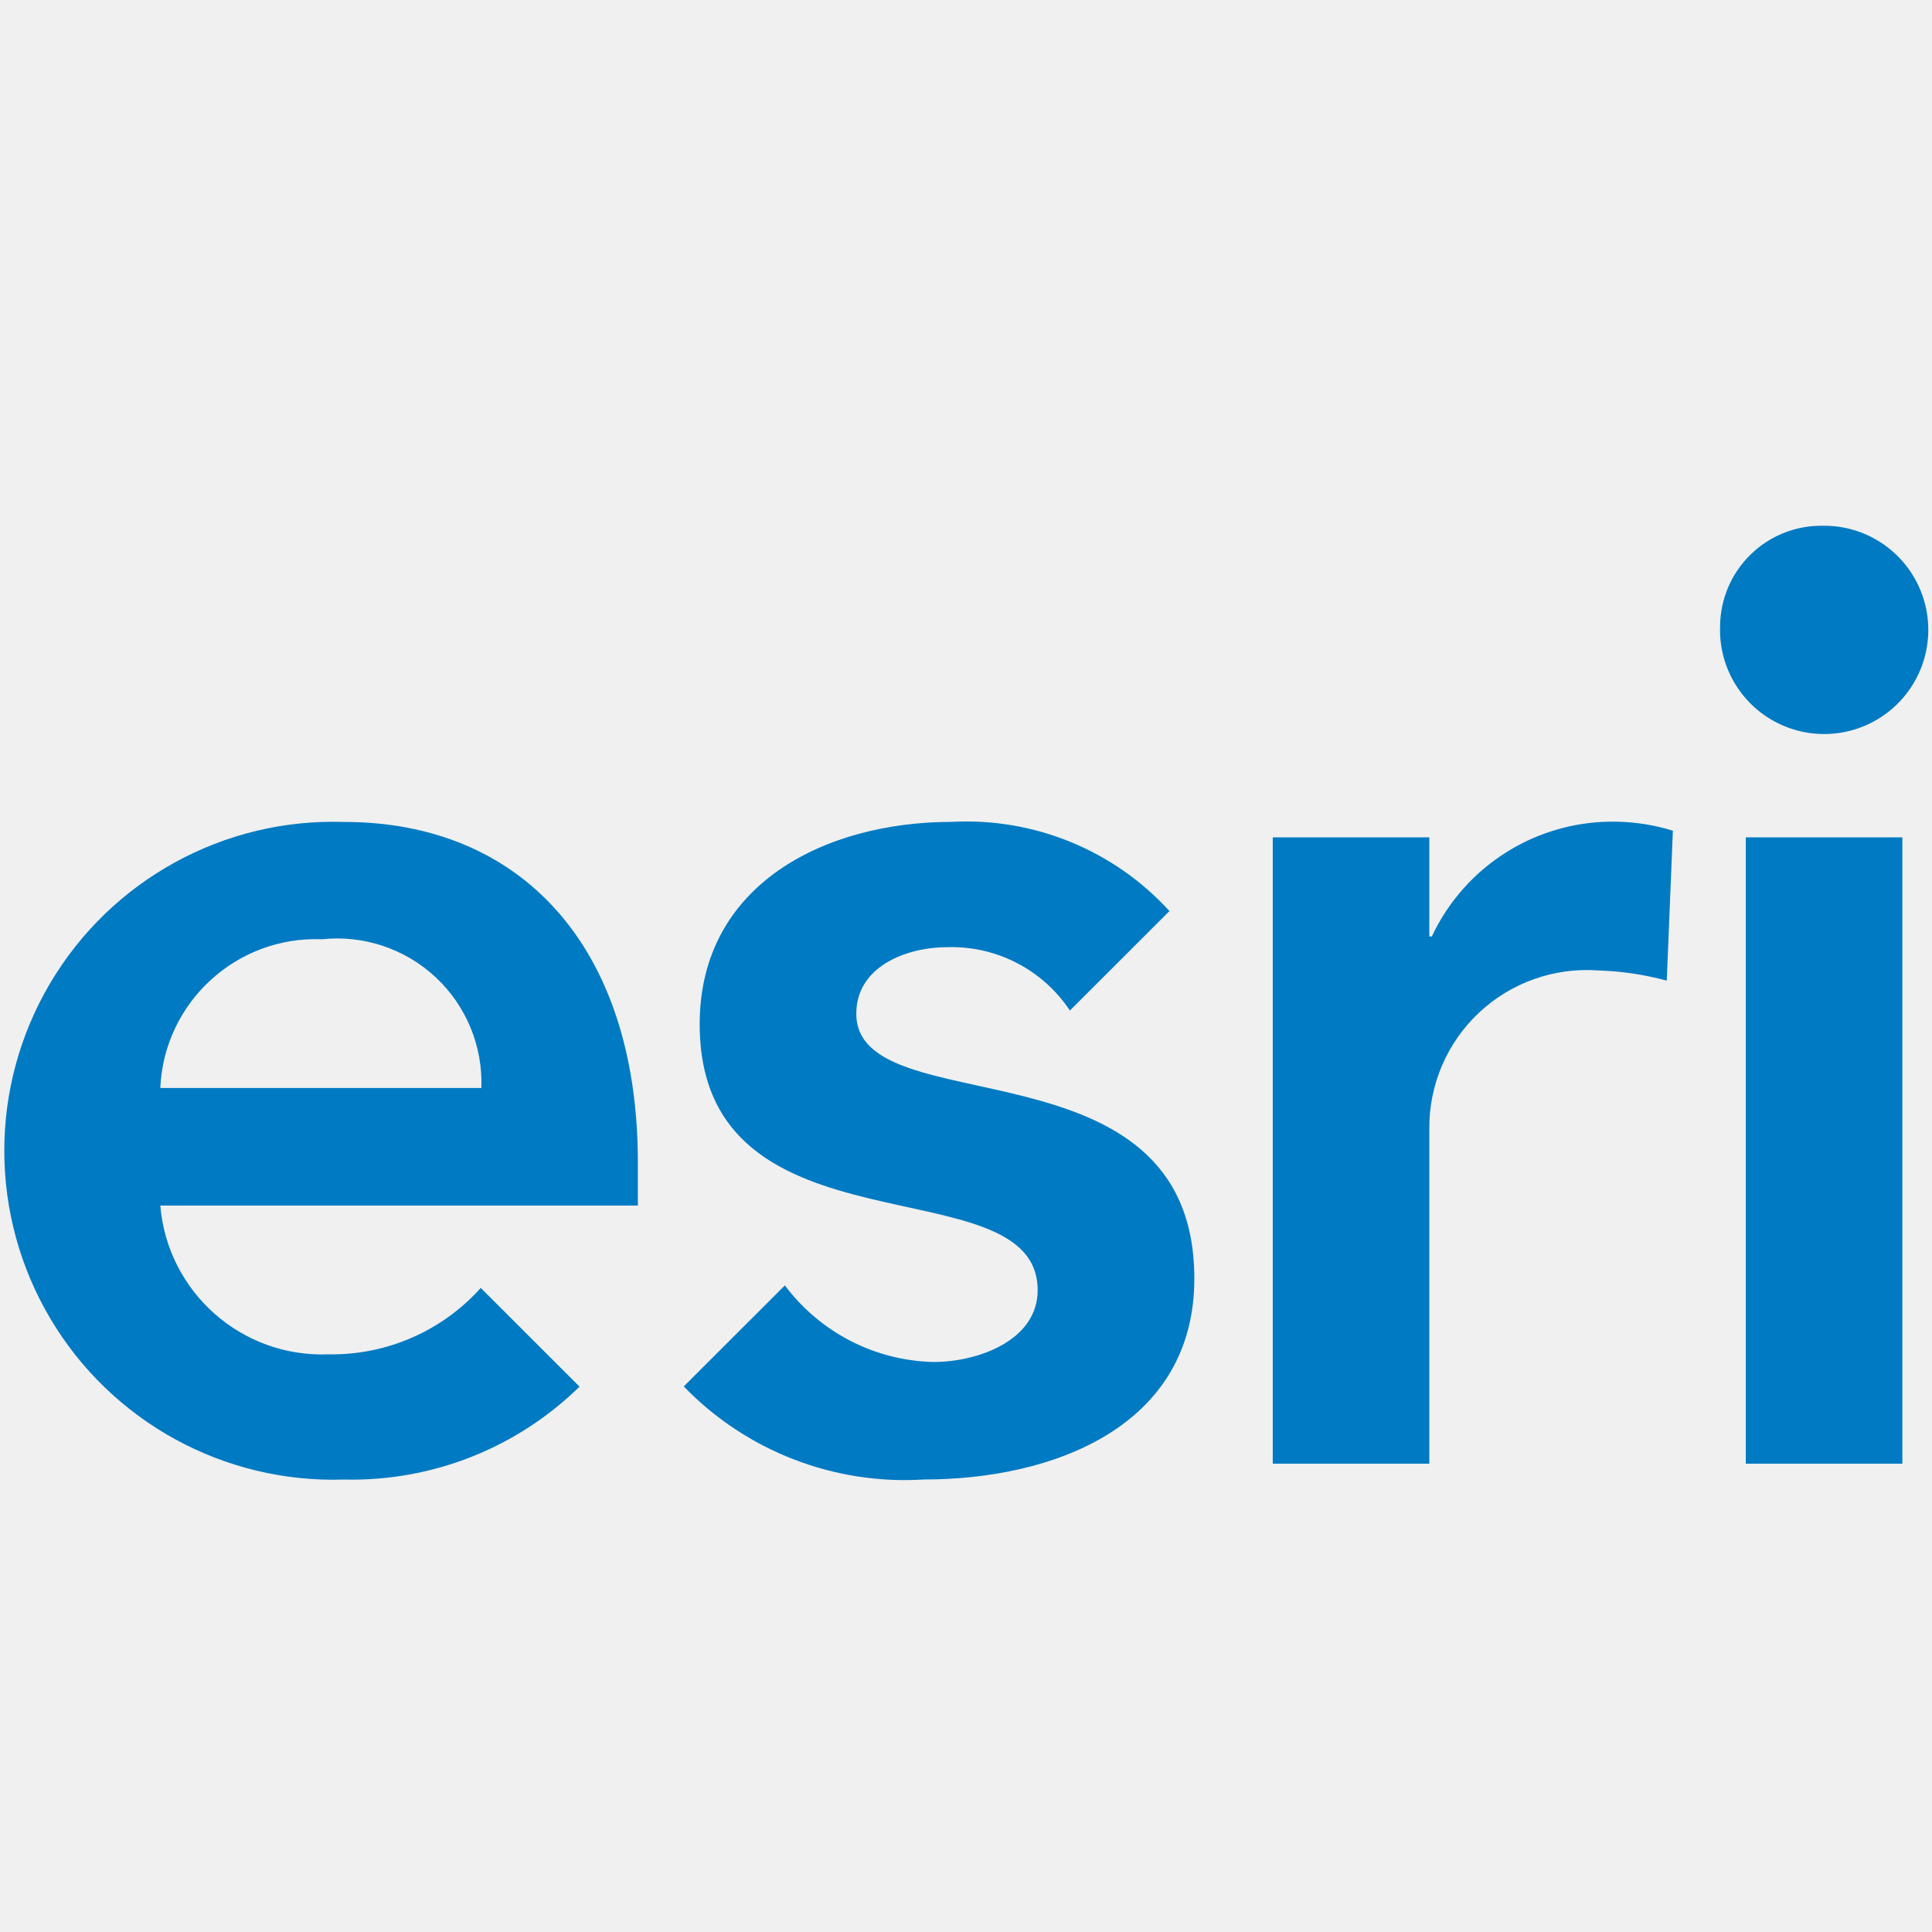
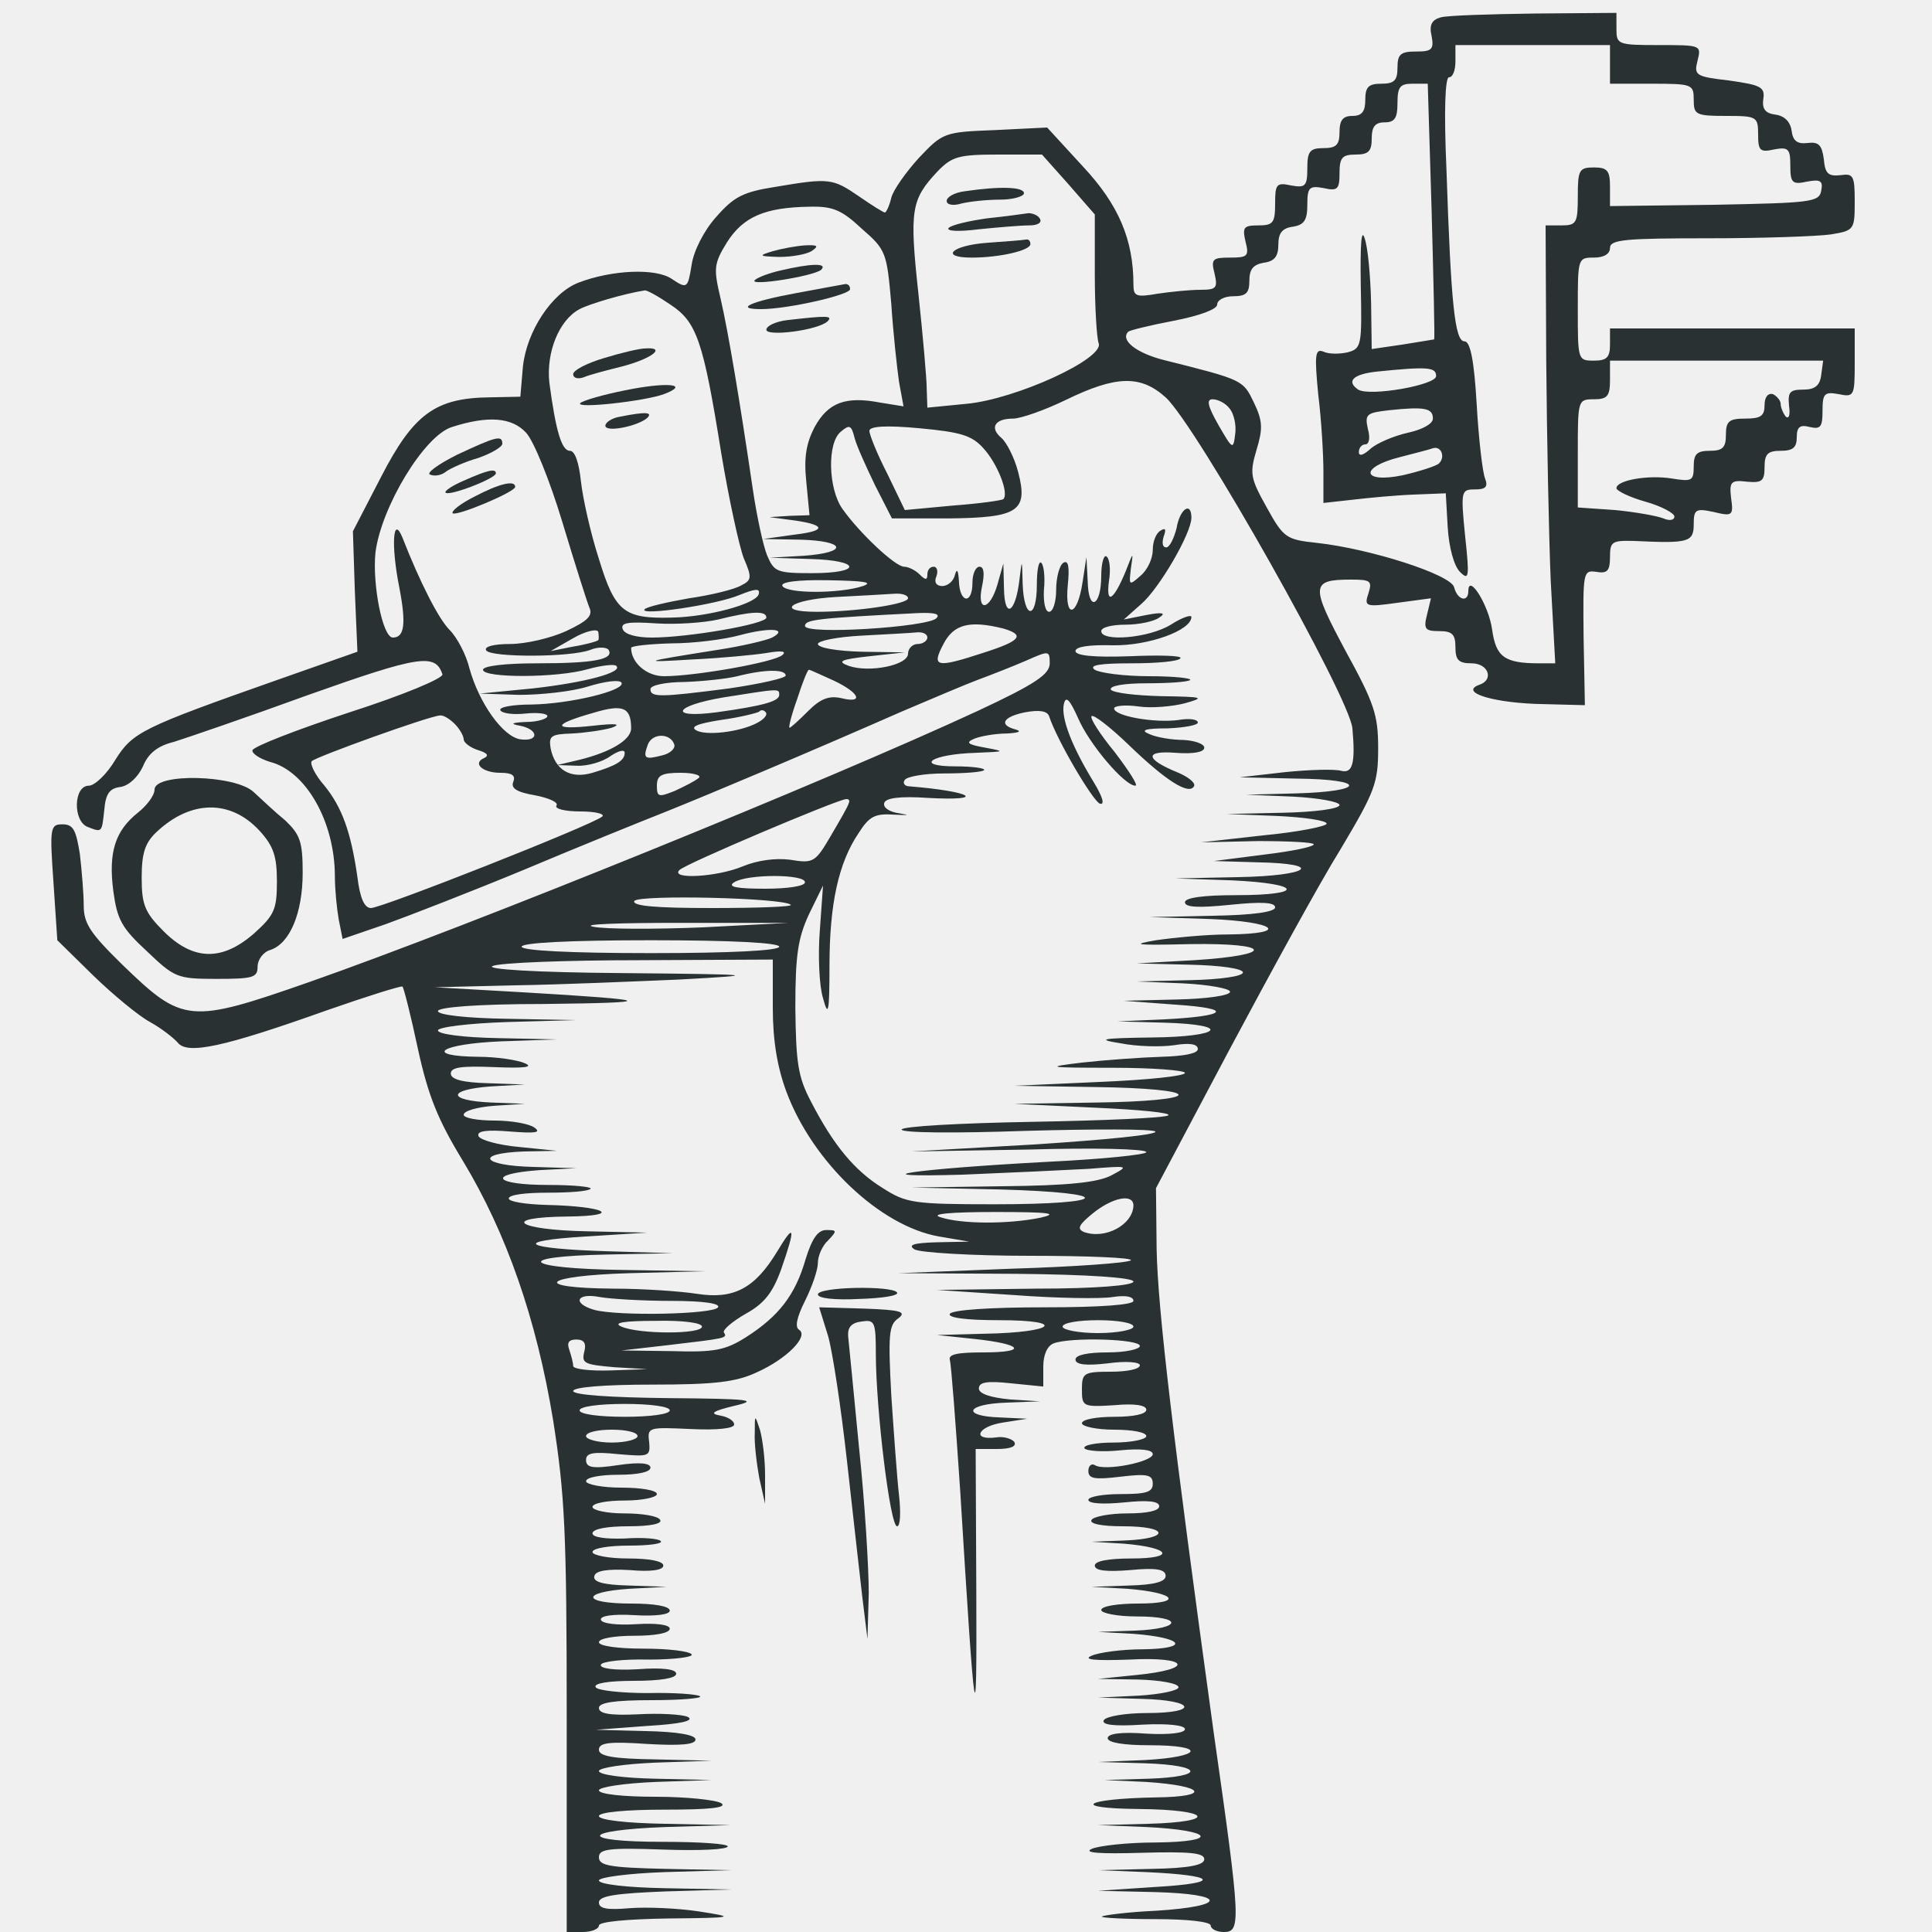
- <svg xmlns="http://www.w3.org/2000/svg" id="icons" viewBox="0 0 32 32">
+ <svg xmlns="http://www.w3.org/2000/svg" version="1.0" width="300pt" height="300pt" viewBox="0 0 300 300" preserveAspectRatio="xMidYMid meet">
  <defs>
    <style>
-             .cls-1 {
-                 fill: none;
+             svg {
+             background: #fff;
            }
- 
-             .cls-2 {
-                 fill: #007ac2;
+             .logo {
+                 fill: #293132;
            }
            
            @media (prefers-color-scheme: dark) {
-                 .cls-2 {fill: #00a0ff;}
+                 svg {background: #293132;}
+                 .logo {fill: #fff;}
            }
        </style>
  </defs>
-   <rect class="cls-1" width="32" height="32" />
-   <path class="cls-2" d="M28.916,13.869h2.593V24.243H28.916ZM9.599,22.967A5.387,5.387,0,0,1,5.701,24.506a5.449,5.449,0,1,1,0-10.892c2.899,0,4.864,2.03,4.864,5.641v.713H2.655a2.69,2.69,0,0,0,2.789,2.464,3.309,3.309,0,0,0,2.519-1.1ZM2.655,18.021H7.973a2.389,2.389,0,0,0-2.638-2.464A2.58,2.58,0,0,0,2.655,18.021Zm11.528-1.231c0-.779.822-1.102,1.514-1.102a2.352,2.352,0,0,1,2.024,1.05L19.37,15.09a4.55,4.55,0,0,0-3.609-1.477c-2.096,0-4.172,1.036-4.172,3.35,0,3.956,5.598,2.269,5.598,4.408,0,.821-.972,1.188-1.728,1.188a3.166,3.166,0,0,1-2.459-1.269l-1.675,1.674a5.095,5.095,0,0,0,3.982,1.541c2.117,0,4.475-.865,4.475-3.329C19.781,17.135,14.183,18.648,14.183,16.79Zm13.525-3.031a3.353,3.353,0,0,0-.921-.149,3.306,3.306,0,0,0-3.071,1.9h-.042V13.869H21.081V24.243h2.593V18.688A2.608,2.608,0,0,1,26.462,16.073a4.964,4.964,0,0,1,1.145.169Zm.782-3.393a1.725,1.725,0,1,0,1.701-1.658A1.677,1.677,0,0,0,28.49,10.366Z" />
+   <g class="logo" transform="translate(0,300) scale(0.1,-0.1)" fill="#000000" stroke="none">
+     <path d="M2237 2973 c-14 -4 -18 -12 -14 -29 4 -21 0 -24 -24 -24 -24 0 -29 -4 -29 -25 0 -20 -5 -25 -25 -25 -20 0 -25 -5 -25 -25 0 -18 -5 -25 -20 -25 -15 0 -20 -7 -20 -25 0 -20 -5 -25 -25 -25 -21 0 -25 -5 -25 -31 0 -28 -3 -31 -25 -27 -23 5 -25 2 -25 -28 0 -30 -3 -34 -26 -34 -23 0 -25 -3 -20 -25 6 -23 3 -25 -24 -25 -27 0 -30 -2 -24 -25 5 -22 3 -25 -22 -25 -16 0 -46 -3 -66 -6 -34 -6 -38 -4 -38 14 0 70 -23 124 -78 183 l-56 61 -81 -4 c-79 -3 -81 -4 -118 -43 -20 -22 -40 -50 -43 -62 -3 -13 -8 -23 -10 -23 -2 0 -20 11 -40 25 -41 28 -46 29 -129 15 -51 -8 -65 -15 -93 -47 -19 -21 -35 -53 -38 -74 -6 -37 -7 -38 -31 -22 -25 17 -93 14 -145 -6 -41 -16 -80 -75 -86 -130 l-4 -47 -48 -1 c-84 -1 -118 -26 -168 -123 l-44 -85 3 -93 4 -94 -125 -44 c-210 -74 -224 -81 -251 -124 -13 -22 -32 -40 -41 -40 -24 0 -25 -55 -2 -64 23 -9 22 -9 26 27 2 24 8 33 25 35 13 2 27 15 35 32 8 20 23 32 48 38 19 6 113 38 209 73 172 61 197 65 208 32 2 -6 -60 -32 -144 -59 -82 -27 -149 -53 -151 -59 -1 -5 11 -13 27 -18 56 -14 101 -93 101 -178 0 -20 3 -50 6 -67 l6 -30 67 23 c36 13 134 51 216 85 83 35 182 75 220 90 72 29 217 90 365 155 47 20 101 43 120 50 19 7 52 20 73 29 36 16 37 16 37 -4 0 -17 -22 -32 -112 -74 -235 -109 -787 -333 -1038 -421 -186 -65 -196 -64 -290 27 -50 49 -60 64 -60 92 0 18 -3 54 -6 80 -6 37 -10 46 -27 46 -19 0 -20 -5 -14 -90 l6 -90 56 -55 c31 -30 71 -63 88 -72 18 -10 37 -25 43 -32 15 -19 71 -7 231 50 63 22 117 39 118 37 2 -2 13 -45 24 -97 16 -73 31 -110 70 -174 67 -111 114 -244 140 -403 18 -115 21 -172 21 -463 l0 -331 25 0 c14 0 25 5 25 10 0 6 43 10 108 11 104 1 105 2 47 11 -33 5 -81 7 -107 5 -35 -3 -48 -1 -48 9 0 10 26 14 103 17 l102 3 -102 2 c-58 1 -103 6 -103 12 0 5 46 11 102 13 l103 3 -102 2 c-86 2 -103 5 -103 18 0 13 15 15 100 12 55 -2 100 0 100 5 0 4 -45 7 -100 7 -133 0 -130 18 3 23 l102 3 -102 2 c-61 1 -103 6 -103 12 0 6 41 10 103 10 69 0 97 3 87 10 -8 5 -54 10 -102 10 -50 0 -88 4 -88 10 0 5 39 11 88 13 l87 3 -87 2 c-49 1 -88 6 -88 12 0 5 39 11 88 13 l87 3 -87 2 c-66 1 -88 5 -88 15 0 11 16 13 75 9 52 -3 75 -1 75 7 0 7 -28 12 -77 13 l-78 2 80 6 c52 3 74 8 63 14 -9 4 -44 6 -78 4 -43 -2 -60 1 -60 10 0 8 23 12 82 12 45 0 79 3 75 6 -3 3 -39 6 -81 5 -41 0 -78 4 -81 9 -4 6 19 10 59 10 41 0 66 4 66 11 0 7 -21 10 -60 7 -35 -2 -59 1 -57 7 1 5 35 9 74 8 40 0 70 4 67 8 -3 5 -36 9 -75 9 -39 0 -69 4 -69 10 0 6 25 10 55 10 32 0 55 4 55 11 0 6 -20 9 -52 7 -30 -2 -54 1 -55 7 -1 6 19 9 52 7 34 -2 55 1 55 7 0 7 -24 11 -60 11 -77 0 -79 18 -2 23 l57 3 -58 2 c-42 1 -57 6 -54 15 2 8 20 11 55 9 33 -3 52 0 52 7 0 7 -22 11 -55 11 -30 0 -55 5 -55 10 0 6 26 10 57 10 31 0 53 3 49 7 -3 4 -29 6 -56 4 -31 -1 -50 2 -50 8 0 7 23 11 56 11 34 0 53 4 49 10 -3 6 -28 10 -56 10 -27 0 -49 5 -49 10 0 6 23 10 50 10 28 0 50 5 50 10 0 6 -25 10 -55 10 -30 0 -55 5 -55 10 0 6 23 10 50 10 30 0 50 4 50 11 0 7 -16 9 -50 4 -40 -6 -50 -4 -50 8 0 11 11 13 50 9 48 -4 50 -4 48 19 -3 23 -1 23 65 20 41 -2 67 1 67 7 0 6 -10 12 -22 14 -17 3 -11 7 22 15 39 9 26 11 -102 12 -91 1 -148 5 -148 11 0 6 48 10 123 10 97 0 130 4 162 19 47 21 81 56 66 66 -7 4 -4 19 9 45 11 22 20 48 20 59 0 11 7 27 16 35 14 15 14 16 -3 16 -13 0 -22 -13 -32 -45 -16 -56 -42 -89 -92 -121 -33 -21 -50 -24 -116 -22 l-78 1 70 8 c93 11 95 11 89 20 -2 4 13 17 34 29 29 16 42 33 55 69 23 66 21 73 -6 28 -35 -58 -68 -75 -125 -66 -26 4 -84 8 -129 8 -130 1 -111 20 24 24 l118 3 -127 2 c-156 2 -175 21 -25 24 l102 2 -100 3 c-134 4 -152 16 -35 23 l95 6 -92 2 c-112 2 -138 22 -31 23 87 1 58 16 -34 18 -32 1 -58 5 -58 10 0 6 27 9 60 9 33 0 63 2 67 6 3 3 -26 6 -65 6 -86 0 -97 17 -15 23 l58 3 -67 2 c-80 2 -92 21 -15 24 l52 1 -59 6 c-33 3 -61 11 -63 17 -3 8 13 10 49 7 39 -3 49 -2 38 6 -8 6 -36 11 -62 11 -27 0 -48 4 -48 9 0 6 21 12 48 14 l47 3 -52 2 c-69 3 -69 20 -1 25 l53 3 -57 2 c-40 1 -58 6 -58 15 0 10 17 12 67 10 48 -2 62 0 48 6 -11 5 -44 10 -72 10 -87 1 -60 20 35 24 l87 3 -92 2 c-52 1 -93 6 -93 12 0 5 47 11 108 13 l107 3 -107 2 c-64 1 -108 6 -108 12 0 6 62 11 163 11 182 2 176 6 -28 18 l-140 8 125 3 c69 1 184 6 255 9 128 7 126 8 -90 10 -134 1 -212 6 -200 11 11 5 113 9 228 9 l207 1 0 -75 c0 -51 7 -92 21 -130 41 -110 146 -209 237 -225 l47 -8 -50 -1 c-36 -1 -46 -4 -35 -11 8 -5 89 -10 179 -10 90 0 161 -3 157 -7 -4 -4 -87 -10 -184 -13 l-177 -7 183 -1 c113 -1 182 -6 182 -12 0 -6 -58 -11 -152 -11 l-153 -2 120 -8 c66 -5 135 -6 153 -3 19 3 32 1 32 -6 0 -6 -49 -10 -139 -10 -83 0 -142 -4 -146 -10 -4 -6 24 -10 77 -10 106 0 86 -19 -22 -21 l-75 -2 57 -6 c76 -8 85 -21 15 -21 -41 0 -55 -3 -52 -12 2 -7 9 -98 16 -203 23 -374 26 -396 25 -157 l-1 222 33 0 c21 0 31 4 27 11 -4 5 -17 9 -28 7 -39 -5 -29 17 10 23 l38 6 -42 2 c-61 2 -53 21 10 23 l52 2 -47 3 c-31 3 -48 9 -48 17 0 10 13 12 50 8 l50 -5 0 31 c0 18 6 32 16 36 26 10 134 7 134 -4 0 -5 -22 -10 -50 -10 -31 0 -50 -4 -50 -11 0 -8 16 -10 50 -6 29 4 50 2 50 -3 0 -6 -20 -10 -45 -10 -42 0 -45 -2 -45 -27 0 -27 1 -28 50 -25 32 3 50 0 50 -7 0 -7 -20 -11 -50 -11 -27 0 -50 -4 -50 -10 0 -5 23 -10 50 -10 28 0 50 -4 50 -10 0 -5 -23 -10 -51 -10 -27 0 -48 -4 -45 -9 3 -4 28 -6 56 -3 31 3 50 1 50 -6 0 -12 -75 -27 -90 -17 -5 3 -10 -1 -10 -9 0 -12 9 -14 50 -9 42 5 50 3 50 -11 0 -13 -10 -16 -50 -16 -27 0 -50 -4 -50 -9 0 -6 24 -7 55 -4 38 4 55 2 55 -6 0 -7 -19 -11 -49 -11 -28 0 -53 -5 -56 -10 -4 -6 15 -10 49 -10 71 0 74 -19 4 -22 l-53 -2 50 -3 c73 -6 82 -23 12 -23 -36 0 -57 -4 -57 -11 0 -8 18 -10 55 -7 41 4 55 1 55 -9 0 -9 -17 -14 -57 -15 l-58 -2 55 -3 c76 -6 89 -23 17 -23 -31 0 -57 -4 -57 -10 0 -5 25 -10 55 -10 73 0 71 -19 -2 -22 l-58 -2 55 -3 c78 -6 89 -23 15 -24 -33 0 -69 -5 -80 -10 -14 -6 4 -8 58 -6 94 5 103 -15 11 -24 l-59 -6 63 -1 c34 -1 62 -6 62 -12 0 -5 -28 -11 -62 -13 l-63 -3 68 -2 c83 -2 90 -22 8 -22 -33 0 -63 -5 -67 -11 -4 -7 14 -10 60 -7 40 2 66 -1 66 -7 0 -6 -24 -9 -60 -7 -39 3 -60 0 -60 -7 0 -7 25 -11 65 -11 89 0 83 -18 -7 -23 l-73 -3 73 -2 c91 -3 95 -21 5 -24 l-68 -2 65 -3 c91 -6 102 -23 15 -24 -112 -2 -135 -17 -27 -18 113 -1 125 -20 15 -23 l-78 -2 75 -3 c104 -5 115 -23 15 -24 -44 0 -89 -5 -100 -10 -13 -6 12 -8 78 -6 74 2 97 0 97 -10 0 -9 -23 -14 -82 -15 l-83 -2 75 -3 c110 -5 118 -17 15 -23 l-90 -6 88 -2 c113 -3 114 -22 2 -29 -44 -2 -82 -7 -84 -9 -2 -2 35 -4 82 -4 51 0 87 -4 87 -10 0 -5 9 -10 20 -10 27 0 27 13 -15 307 -64 464 -87 658 -89 753 l-1 95 114 215 c63 118 140 259 173 312 53 89 58 102 58 156 0 52 -6 70 -51 152 -54 101 -54 110 9 110 30 0 33 -2 27 -21 -7 -21 -5 -22 45 -15 l52 7 -6 -25 c-6 -23 -3 -26 19 -26 20 0 25 -5 25 -25 0 -20 5 -25 25 -25 26 0 35 -25 13 -33 -32 -11 14 -27 86 -30 l77 -2 -2 105 c-1 102 -1 105 20 102 17 -3 21 2 21 23 0 24 3 26 38 25 84 -4 92 -2 92 26 0 23 3 25 31 19 29 -7 31 -6 27 22 -3 25 0 28 25 25 23 -2 27 1 27 23 0 20 5 25 25 25 19 0 25 5 25 21 0 16 5 20 20 16 17 -4 20 0 20 25 0 27 3 30 25 26 24 -5 25 -3 25 48 l0 54 -190 0 -190 0 0 -25 c0 -20 -5 -25 -25 -25 -25 0 -25 1 -25 80 0 79 0 80 25 80 16 0 25 6 25 15 0 13 24 15 153 15 83 0 169 3 190 6 36 6 37 7 37 51 0 40 -2 44 -22 41 -19 -2 -24 2 -26 25 -3 22 -8 27 -25 25 -16 -2 -23 3 -25 19 -2 14 -11 23 -25 25 -16 2 -21 9 -19 24 3 19 -4 22 -53 29 -52 6 -55 8 -49 31 6 24 5 24 -60 24 -64 0 -66 1 -66 25 l0 25 -127 -1 c-71 -1 -136 -3 -146 -6z m263 -73 l0 -30 65 0 c63 0 65 -1 65 -25 0 -23 3 -25 50 -25 48 0 50 -1 50 -29 0 -25 3 -28 25 -23 22 4 25 1 25 -25 0 -27 3 -30 26 -25 21 4 25 1 22 -14 -3 -18 -16 -19 -166 -22 l-162 -2 0 30 c0 25 -4 30 -25 30 -23 0 -25 -4 -25 -45 0 -41 -2 -45 -25 -45 l-25 0 1 -212 c1 -117 4 -270 7 -341 l7 -127 -25 0 c-54 0 -67 10 -73 52 -5 38 -37 89 -37 60 0 -18 -17 -14 -22 6 -5 20 -131 60 -213 69 -48 5 -52 8 -78 55 -25 45 -27 52 -16 89 10 33 10 45 -4 74 -17 35 -16 35 -140 66 -43 11 -68 31 -55 44 2 2 34 10 71 17 41 8 67 18 67 25 0 7 11 13 25 13 20 0 25 5 25 24 0 18 6 25 22 28 17 2 23 10 23 28 0 18 6 26 23 28 17 3 22 10 22 34 0 27 3 30 25 26 22 -5 25 -2 25 23 0 24 4 29 25 29 20 0 25 5 25 25 0 18 5 25 20 25 16 0 20 7 20 30 0 25 4 30 23 30 l24 0 6 -197 c3 -109 5 -199 4 -200 -1 0 -23 -4 -49 -8 l-48 -7 -1 73 c-1 41 -5 85 -10 99 -5 16 -7 -8 -6 -73 2 -94 1 -98 -20 -104 -13 -3 -30 -3 -38 1 -13 5 -14 -5 -8 -67 5 -40 8 -94 8 -120 l0 -48 45 5 c25 3 68 7 95 8 l50 2 3 -53 c2 -32 10 -60 19 -69 14 -14 15 -9 8 56 -7 70 -6 72 15 72 17 0 21 4 16 17 -4 10 -10 62 -13 115 -4 69 -10 98 -19 98 -15 0 -21 58 -28 268 -4 90 -2 142 4 142 6 0 10 11 10 25 l0 25 120 0 120 0 0 -30z m-841 -186 l41 -47 0 -93 c0 -51 3 -99 6 -107 9 -24 -129 -87 -205 -94 l-61 -6 -1 29 c0 16 -6 83 -13 149 -14 129 -11 145 29 188 23 24 33 27 95 27 l68 0 41 -46z m-321 -69 c38 -33 39 -37 46 -117 3 -46 9 -100 12 -121 l7 -38 -37 6 c-53 10 -80 0 -101 -38 -13 -25 -17 -47 -13 -85 l5 -52 -31 -1 -31 -2 30 -4 c57 -7 61 -17 10 -23 l-50 -7 58 -1 c71 -2 75 -20 5 -25 l-53 -3 63 -2 c79 -2 82 -22 3 -22 -55 0 -59 2 -70 28 -6 15 -16 61 -22 102 -20 136 -38 244 -50 296 -11 47 -11 54 10 88 25 39 58 54 128 55 36 1 50 -5 81 -34z m-297 -118 c41 -27 51 -56 79 -231 12 -72 28 -145 35 -163 13 -30 12 -34 -4 -42 -10 -6 -46 -15 -81 -20 -34 -6 -65 -13 -69 -17 -10 -11 112 7 147 22 25 10 33 11 30 1 -5 -15 -79 -35 -135 -36 -74 -2 -88 9 -113 91 -13 40 -25 94 -28 121 -3 28 -9 47 -17 47 -13 0 -22 31 -32 106 -5 47 15 97 47 114 15 8 69 24 101 29 3 1 21 -9 40 -22z m1787 -109 c-2 -17 -10 -23 -28 -23 -21 0 -24 -4 -22 -25 2 -14 0 -21 -5 -17 -4 5 -8 14 -8 20 0 5 -6 12 -12 15 -8 2 -13 -5 -13 -17 0 -17 -6 -21 -30 -21 -25 0 -30 -4 -30 -25 0 -20 -5 -25 -25 -25 -20 0 -25 -5 -25 -24 0 -23 -3 -24 -34 -19 -38 6 -86 -3 -86 -15 0 -4 20 -14 45 -21 25 -7 45 -18 45 -23 0 -6 -8 -7 -17 -3 -10 4 -44 10 -75 13 l-58 4 0 84 c0 83 0 84 25 84 21 0 25 5 25 30 l0 30 166 0 165 0 -3 -22z m-598 -2 c0 -14 -103 -32 -121 -21 -19 13 -8 24 29 28 79 8 92 7 92 -7z m-420 -33 c48 -44 286 -466 290 -514 5 -55 0 -70 -17 -66 -10 3 -49 2 -88 -2 l-70 -8 88 -2 c110 -1 109 -20 -1 -23 l-77 -2 73 -3 c39 -2 72 -8 72 -13 0 -6 -39 -11 -87 -12 l-88 -2 78 -3 c42 -2 77 -7 77 -12 0 -4 -44 -13 -97 -18 l-98 -11 88 2 c48 0 87 -2 87 -5 0 -4 -35 -11 -77 -16 l-78 -10 68 -2 c105 -2 81 -21 -30 -23 l-98 -2 88 -3 c109 -5 115 -23 7 -23 -52 0 -80 -4 -80 -11 0 -8 21 -9 70 -4 49 5 70 4 70 -4 0 -7 -34 -12 -97 -13 l-98 -2 93 -3 c103 -4 127 -23 30 -24 -35 0 -85 -5 -113 -9 -41 -7 -31 -8 53 -6 128 2 134 -17 6 -25 l-89 -5 83 -2 c47 -1 82 -6 82 -12 0 -6 -35 -11 -82 -12 l-83 -2 73 -3 c39 -2 72 -8 72 -13 0 -6 -37 -11 -82 -12 l-83 -2 80 -6 c92 -6 82 -18 -20 -23 l-70 -3 73 -2 c106 -3 90 -22 -20 -23 -79 -1 -86 -3 -48 -9 25 -5 62 -6 83 -3 24 4 37 2 37 -6 0 -7 -22 -11 -57 -12 -32 -1 -87 -5 -123 -9 -59 -7 -54 -8 47 -8 62 0 113 -4 113 -8 0 -5 -60 -11 -132 -14 l-133 -6 128 -2 c76 -1 127 -6 127 -12 0 -6 -51 -11 -127 -12 l-128 -2 125 -6 c69 -3 120 -8 114 -12 -6 -4 -101 -8 -212 -10 -112 -2 -202 -7 -202 -12 0 -5 79 -6 193 -2 106 3 197 3 201 -1 4 -5 -79 -13 -186 -20 l-193 -11 183 3 c100 3 182 1 182 -4 0 -4 -69 -11 -152 -15 -206 -11 -306 -25 -133 -20 72 3 159 7 195 9 63 5 64 5 36 -10 -21 -11 -66 -16 -170 -17 l-141 -2 138 -3 c181 -5 173 -23 -9 -23 -126 0 -137 2 -173 25 -44 27 -77 67 -112 135 -20 38 -23 60 -24 145 0 82 4 108 21 145 l22 45 -5 -70 c-3 -38 -1 -86 5 -105 8 -30 10 -23 10 50 0 96 14 160 45 206 17 27 26 31 56 29 22 -1 25 -1 8 2 -16 2 -26 9 -24 16 2 8 25 11 68 8 93 -5 69 10 -29 18 -7 0 -11 5 -7 10 3 5 30 10 61 10 31 0 58 2 62 5 3 3 -17 6 -44 6 -66 0 -38 19 31 21 46 2 47 2 15 8 -28 5 -31 8 -17 14 10 4 33 8 50 8 18 1 24 3 15 6 -28 7 -21 20 14 27 22 4 34 2 37 -6 12 -37 68 -132 79 -136 8 -2 4 11 -10 34 -33 54 -51 99 -46 121 3 13 9 7 22 -22 17 -40 72 -105 89 -105 5 0 -10 23 -32 52 -23 28 -39 53 -36 56 3 3 29 -17 58 -45 57 -55 93 -78 101 -64 3 5 -8 14 -24 21 -52 21 -54 35 -4 31 27 -2 44 1 44 8 0 6 -15 11 -32 12 -18 0 -42 4 -53 9 -15 6 -8 9 28 9 26 1 47 5 47 9 0 5 -13 7 -30 4 -37 -5 -100 6 -100 18 0 4 17 6 38 3 20 -3 53 0 72 5 32 9 29 10 -37 11 -39 1 -74 5 -78 10 -3 6 20 10 56 10 33 0 63 2 67 5 3 3 -26 6 -64 6 -38 0 -76 5 -84 10 -10 7 7 10 57 10 39 0 74 3 76 8 3 4 -33 5 -79 3 -56 -2 -84 1 -84 8 0 7 22 10 58 9 55 -1 122 23 122 44 0 4 -15 -1 -32 -12 -34 -21 -108 -27 -108 -10 0 6 17 10 38 10 20 0 44 5 52 11 11 7 6 9 -20 4 l-35 -7 27 24 c28 24 78 110 78 134 0 26 -18 14 -23 -16 -4 -16 -11 -30 -16 -30 -6 0 -7 7 -4 17 4 11 3 14 -5 9 -7 -4 -12 -17 -12 -30 0 -13 -8 -31 -19 -40 -18 -16 -18 -15 -15 11 4 27 4 27 -8 -4 -19 -46 -31 -53 -26 -15 3 18 1 35 -4 38 -4 3 -8 -11 -8 -30 0 -48 -20 -57 -21 -9 l-2 38 -6 -39 c-8 -54 -28 -58 -23 -5 3 29 1 40 -7 35 -6 -4 -11 -23 -11 -42 0 -19 -5 -34 -11 -34 -6 0 -9 15 -8 34 2 19 0 38 -4 42 -4 4 -7 -11 -7 -34 0 -55 -20 -54 -22 1 -1 40 -1 40 -5 7 -6 -52 -23 -62 -24 -15 l-1 40 -9 -32 c-12 -42 -33 -44 -24 -3 4 19 3 30 -4 30 -6 0 -11 -11 -11 -25 0 -34 -20 -32 -21 3 -1 16 -3 20 -6 10 -2 -10 -11 -18 -20 -18 -9 0 -13 6 -9 15 3 8 1 15 -4 15 -6 0 -10 -5 -10 -12 0 -9 -3 -9 -12 0 -7 7 -18 12 -24 12 -14 0 -70 53 -96 90 -22 31 -24 103 -2 120 13 11 16 10 21 -10 3 -12 18 -45 32 -74 l26 -51 87 0 c109 1 125 11 109 72 -6 23 -18 46 -26 53 -19 16 -10 30 18 30 12 0 49 13 82 29 78 38 116 39 155 4z m99 -17 c7 -8 11 -26 9 -40 -3 -25 -4 -24 -26 14 -17 30 -19 40 -9 40 8 0 20 -6 26 -14z m316 -16 c0 -8 -16 -17 -39 -22 -22 -5 -48 -16 -58 -25 -11 -10 -18 -12 -18 -5 0 7 5 12 10 12 6 0 8 10 4 24 -5 23 -2 25 33 29 56 6 68 3 68 -13z m-1408 -22 c12 -13 37 -75 56 -138 19 -63 38 -123 42 -133 6 -13 -2 -21 -36 -37 -24 -11 -63 -20 -87 -20 -25 0 -41 -4 -37 -10 7 -11 131 -11 162 1 12 5 25 4 28 0 9 -15 -23 -21 -111 -21 -49 0 -84 -4 -84 -10 0 -13 115 -13 163 1 22 6 41 8 44 5 11 -10 -49 -26 -130 -35 l-82 -8 61 -2 c33 0 82 5 107 13 26 8 49 11 52 6 7 -12 -79 -33 -140 -34 -29 0 -51 -4 -48 -9 3 -5 21 -7 39 -5 19 2 34 0 34 -4 0 -4 -15 -9 -32 -9 -24 -1 -27 -3 -10 -6 29 -6 29 -25 0 -21 -27 4 -64 56 -79 110 -5 21 -19 48 -31 60 -17 17 -46 74 -73 143 -15 37 -18 -12 -5 -77 11 -57 8 -78 -10 -78 -16 0 -32 83 -27 132 9 71 76 182 119 195 56 18 93 15 115 -9z m710 -24 c22 -24 40 -70 31 -79 -2 -2 -37 -7 -78 -10 l-75 -7 -27 56 c-16 31 -28 61 -28 67 0 7 25 9 78 4 64 -6 81 -11 99 -31z m707 -24 c-5 -4 -30 -12 -56 -18 -63 -13 -68 12 -5 28 23 6 47 12 52 14 13 4 20 -14 9 -24z m-894 -190 c-36 -12 -118 -12 -125 0 -4 6 22 10 72 9 54 -1 70 -3 53 -9z m70 -19 c0 -9 -80 -21 -142 -21 -66 0 -41 19 30 23 37 2 77 4 90 5 12 1 22 -2 22 -7z m-220 -30 c0 -10 -121 -31 -178 -31 -24 0 -42 5 -45 13 -4 10 8 12 52 9 31 -2 74 1 96 6 52 13 75 14 75 3z m264 -1 c-14 -14 -204 -26 -204 -12 0 10 19 12 175 20 25 1 36 -1 29 -8z m-525 -34 c-2 -2 -20 -7 -39 -10 l-35 -7 35 20 c19 11 37 15 39 10 1 -6 1 -12 0 -13z m270 4 c-8 -4 -45 -13 -84 -19 -120 -19 -122 -20 -40 -15 44 2 96 7 115 10 23 4 32 3 25 -3 -11 -11 -135 -33 -184 -33 -27 0 -51 21 -51 44 0 3 28 6 63 7 34 0 82 6 107 13 45 12 75 10 49 -4z m359 14 c34 -10 27 -19 -29 -37 -76 -25 -83 -23 -64 13 16 31 41 37 93 24z m-118 -14 c0 -5 -7 -10 -15 -10 -8 0 -15 -7 -15 -15 0 -18 -60 -30 -92 -19 -19 7 -13 10 32 15 l55 6 -67 1 c-38 1 -68 6 -68 12 0 5 30 11 68 13 37 2 75 4 85 5 9 1 17 -2 17 -8z m-220 -59 c0 -4 -40 -13 -88 -20 -108 -14 -122 -14 -122 -1 0 6 24 11 53 11 28 1 66 5 82 9 43 11 75 11 75 1z m75 -8 c40 -19 47 -36 11 -27 -19 4 -32 -1 -51 -20 -14 -14 -27 -26 -29 -26 -2 0 3 20 12 45 8 25 16 45 18 45 2 0 19 -8 39 -17z m-85 -22 c0 -10 -25 -17 -97 -27 -76 -10 -67 10 10 23 88 14 87 14 87 4z m-230 -52 c0 -18 -32 -37 -81 -49 l-34 -8 30 -1 c17 -1 41 6 53 15 12 8 22 11 22 5 0 -12 -13 -20 -50 -31 -34 -10 -58 4 -65 38 -3 19 0 22 33 23 20 1 48 5 62 9 16 6 6 7 -30 3 -63 -7 -63 2 1 20 46 14 59 9 59 -24z m200 11 c-23 -15 -78 -23 -97 -15 -13 6 -2 11 36 17 30 4 57 11 60 13 2 3 7 3 10 -1 3 -3 -1 -9 -9 -14z m-474 -4 c8 -8 14 -19 14 -24 0 -5 10 -13 23 -17 13 -4 17 -8 9 -12 -19 -8 -3 -23 25 -23 18 0 24 -4 20 -14 -4 -10 5 -16 34 -21 21 -4 37 -11 33 -16 -3 -5 14 -9 37 -9 24 0 39 -4 34 -8 -15 -13 -342 -142 -359 -142 -10 0 -17 15 -21 48 -10 70 -24 109 -52 143 -14 16 -22 33 -19 37 7 7 182 70 199 71 5 1 15 -5 23 -13z m341 -32 c2 -6 -6 -14 -19 -17 -27 -7 -30 -5 -22 17 7 18 35 18 41 0z m38 -52 c-6 -5 -22 -13 -37 -20 -25 -10 -28 -10 -28 8 0 16 7 20 37 20 20 0 33 -4 28 -8z m233 -39 c-1 -5 -14 -27 -28 -51 -24 -41 -27 -43 -63 -37 -23 3 -51 -1 -73 -10 -40 -17 -114 -21 -99 -6 10 10 242 108 258 110 5 1 7 -2 5 -6z m-68 -123 c0 -6 -27 -10 -62 -10 -45 0 -59 3 -48 10 20 13 110 13 110 0z m-22 -35 c3 -3 -52 -5 -122 -5 -86 0 -125 3 -121 11 7 10 232 5 243 -6z m-137 -35 c-74 -3 -151 -3 -170 1 -20 4 41 6 134 6 l170 0 -134 -7z m119 -30 c0 -6 -73 -10 -200 -10 -127 0 -200 4 -200 10 0 6 73 10 200 10 127 0 200 -4 200 -10z m550 -402 c-1 -30 -44 -53 -77 -41 -11 5 -8 11 14 29 31 25 63 31 63 12z m-145 -19 c-50 -10 -122 -10 -155 1 -16 5 16 8 85 8 84 0 101 -2 70 -9z m-573 -129 c50 0 77 -4 73 -10 -7 -11 -155 -14 -192 -4 -35 10 -28 27 8 20 17 -3 67 -6 111 -6z m48 -40 c0 -12 -97 -12 -125 0 -14 6 3 9 53 9 42 1 72 -3 72 -9z m670 0 c0 -5 -25 -10 -55 -10 -30 0 -55 5 -55 10 0 6 25 10 55 10 30 0 55 -4 55 -10z m-853 -40 c-4 -17 1 -19 47 -23 l51 -3 -57 -2 c-32 -1 -58 2 -58 7 0 5 -3 16 -6 25 -4 11 -1 16 11 16 12 0 16 -6 12 -20z m133 -90 c0 -6 -30 -10 -70 -10 -40 0 -70 4 -70 10 0 6 30 10 70 10 40 0 70 -4 70 -10z m-50 -40 c0 -5 -18 -10 -40 -10 -22 0 -40 5 -40 10 0 6 18 10 40 10 22 0 40 -4 40 -10z" />
+     <path d="M1498 2703 c-16 -2 -28 -9 -28 -15 0 -6 10 -8 23 -4 12 3 39 6 60 6 20 0 37 5 37 10 0 10 -38 11 -92 3z" />
+     <path d="M1533 2661 c-28 -4 -55 -10 -60 -15 -4 -5 16 -6 47 -2 30 3 65 6 78 6 13 0 20 4 17 10 -3 6 -12 9 -18 9 -7 -1 -35 -5 -64 -8z" />
+     <path d="M1533 2623 c-55 -4 -75 -23 -24 -23 43 0 91 11 91 21 0 5 -3 8 -7 7 -5 -1 -32 -3 -60 -5z" />
+     <path d="M1200 2610 c-23 -7 -22 -8 10 -9 19 0 42 4 50 9 12 8 10 10 -10 9 -14 -1 -36 -5 -50 -9z" />
+     <path d="M1212 2580 c-18 -4 -36 -11 -40 -15 -10 -10 91 6 103 16 11 11 -16 10 -63 -1z" />
+     <path d="M1237 2545 c-71 -13 -98 -25 -55 -25 41 0 138 22 138 31 0 5 -3 8 -7 8 -5 -1 -39 -7 -76 -14z" />
+     <path d="M1223 2503 c-18 -2 -33 -9 -33 -15 0 -11 80 -1 95 13 9 9 -1 9 -62 2z" />
+     <path d="M938 2444 c-27 -8 -48 -19 -48 -25 0 -6 7 -8 16 -5 9 4 36 11 60 17 46 12 69 30 37 28 -10 0 -39 -7 -65 -15z" />
+     <path d="M971 2394 c-35 -7 -66 -16 -70 -20 -8 -9 100 3 130 14 42 16 4 19 -60 6z" />
+     <path d="M963 2353 c-13 -2 -23 -9 -23 -14 0 -11 50 -1 65 12 9 9 -2 10 -42 2z" />
+     <path d="M710 2294 c-30 -15 -49 -29 -42 -31 7 -3 18 -1 25 5 7 5 29 15 50 21 20 7 37 17 37 22 0 14 -10 11 -70 -17z" />
+     <path d="M721 2254 c-19 -8 -32 -17 -29 -19 5 -6 78 22 78 30 0 8 -13 5 -49 -11z" />
+     <path d="M737 2229 c-22 -11 -37 -23 -34 -26 6 -5 97 33 97 41 0 11 -25 5 -63 -15z" />
+     <path d="M240 1774 c0 -9 -12 -25 -26 -36 -35 -28 -46 -61 -38 -122 6 -44 13 -57 52 -93 43 -41 47 -43 108 -43 57 0 64 2 64 19 0 11 9 23 20 26 30 10 50 57 50 120 0 48 -4 59 -27 81 -16 13 -37 33 -49 44 -28 27 -154 30 -154 4z m163 -64 c22 -24 27 -40 27 -79 0 -43 -4 -52 -35 -80 -50 -44 -95 -43 -141 3 -29 29 -34 41 -34 83 0 38 5 54 23 71 53 50 115 51 160 2z" />
+     <path d="M1270 990 c0 -6 26 -9 64 -7 35 1 62 5 59 10 -7 11 -123 9 -123 -3z" />
+     <path d="M1286 925 c7 -25 20 -111 29 -192 9 -82 20 -177 24 -213 l8 -65 2 71 c0 39 -6 140 -15 225 -8 85 -16 163 -17 174 -1 14 5 21 21 23 20 3 22 0 22 -50 0 -84 22 -268 33 -268 5 0 6 21 3 48 -3 26 -8 96 -12 155 -5 94 -4 110 11 120 13 10 4 13 -53 15 l-70 2 14 -45z" />
+     <path d="M1172 775 c-1 -16 3 -48 7 -70 l9 -40 0 45 c0 25 -4 56 -8 70 -8 24 -8 24 -8 -5z" />
+   </g>
</svg>
